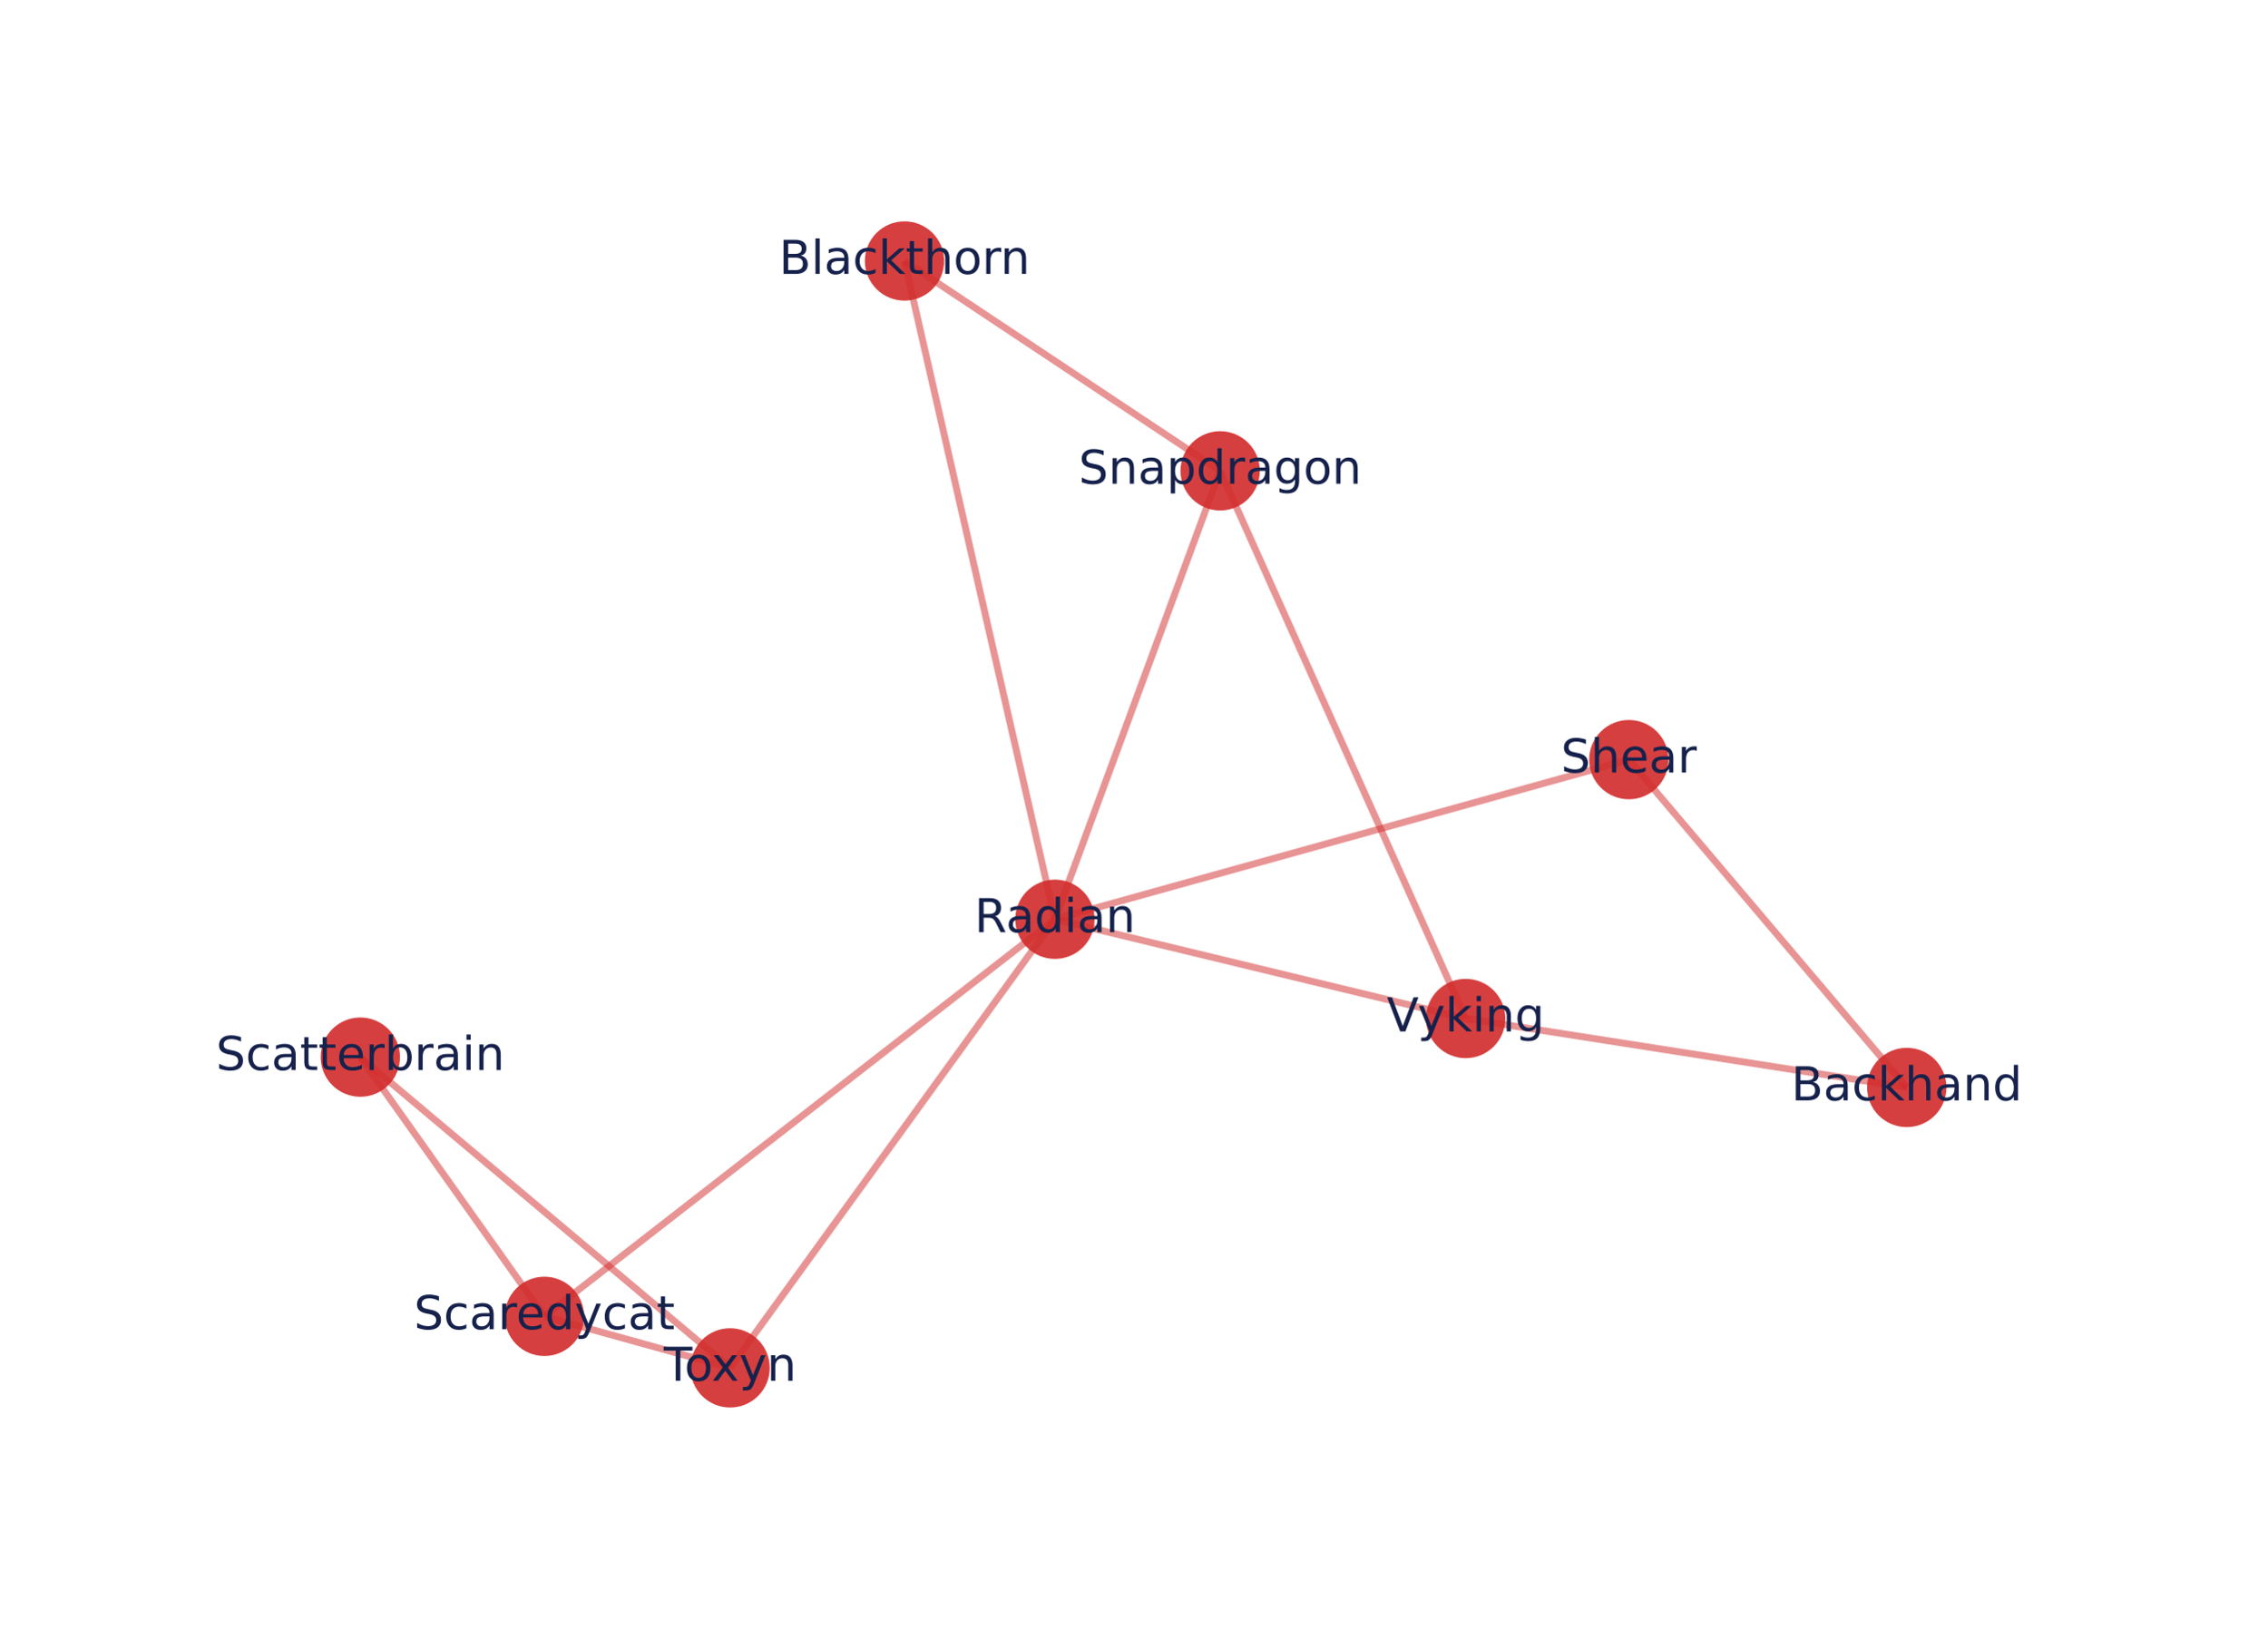
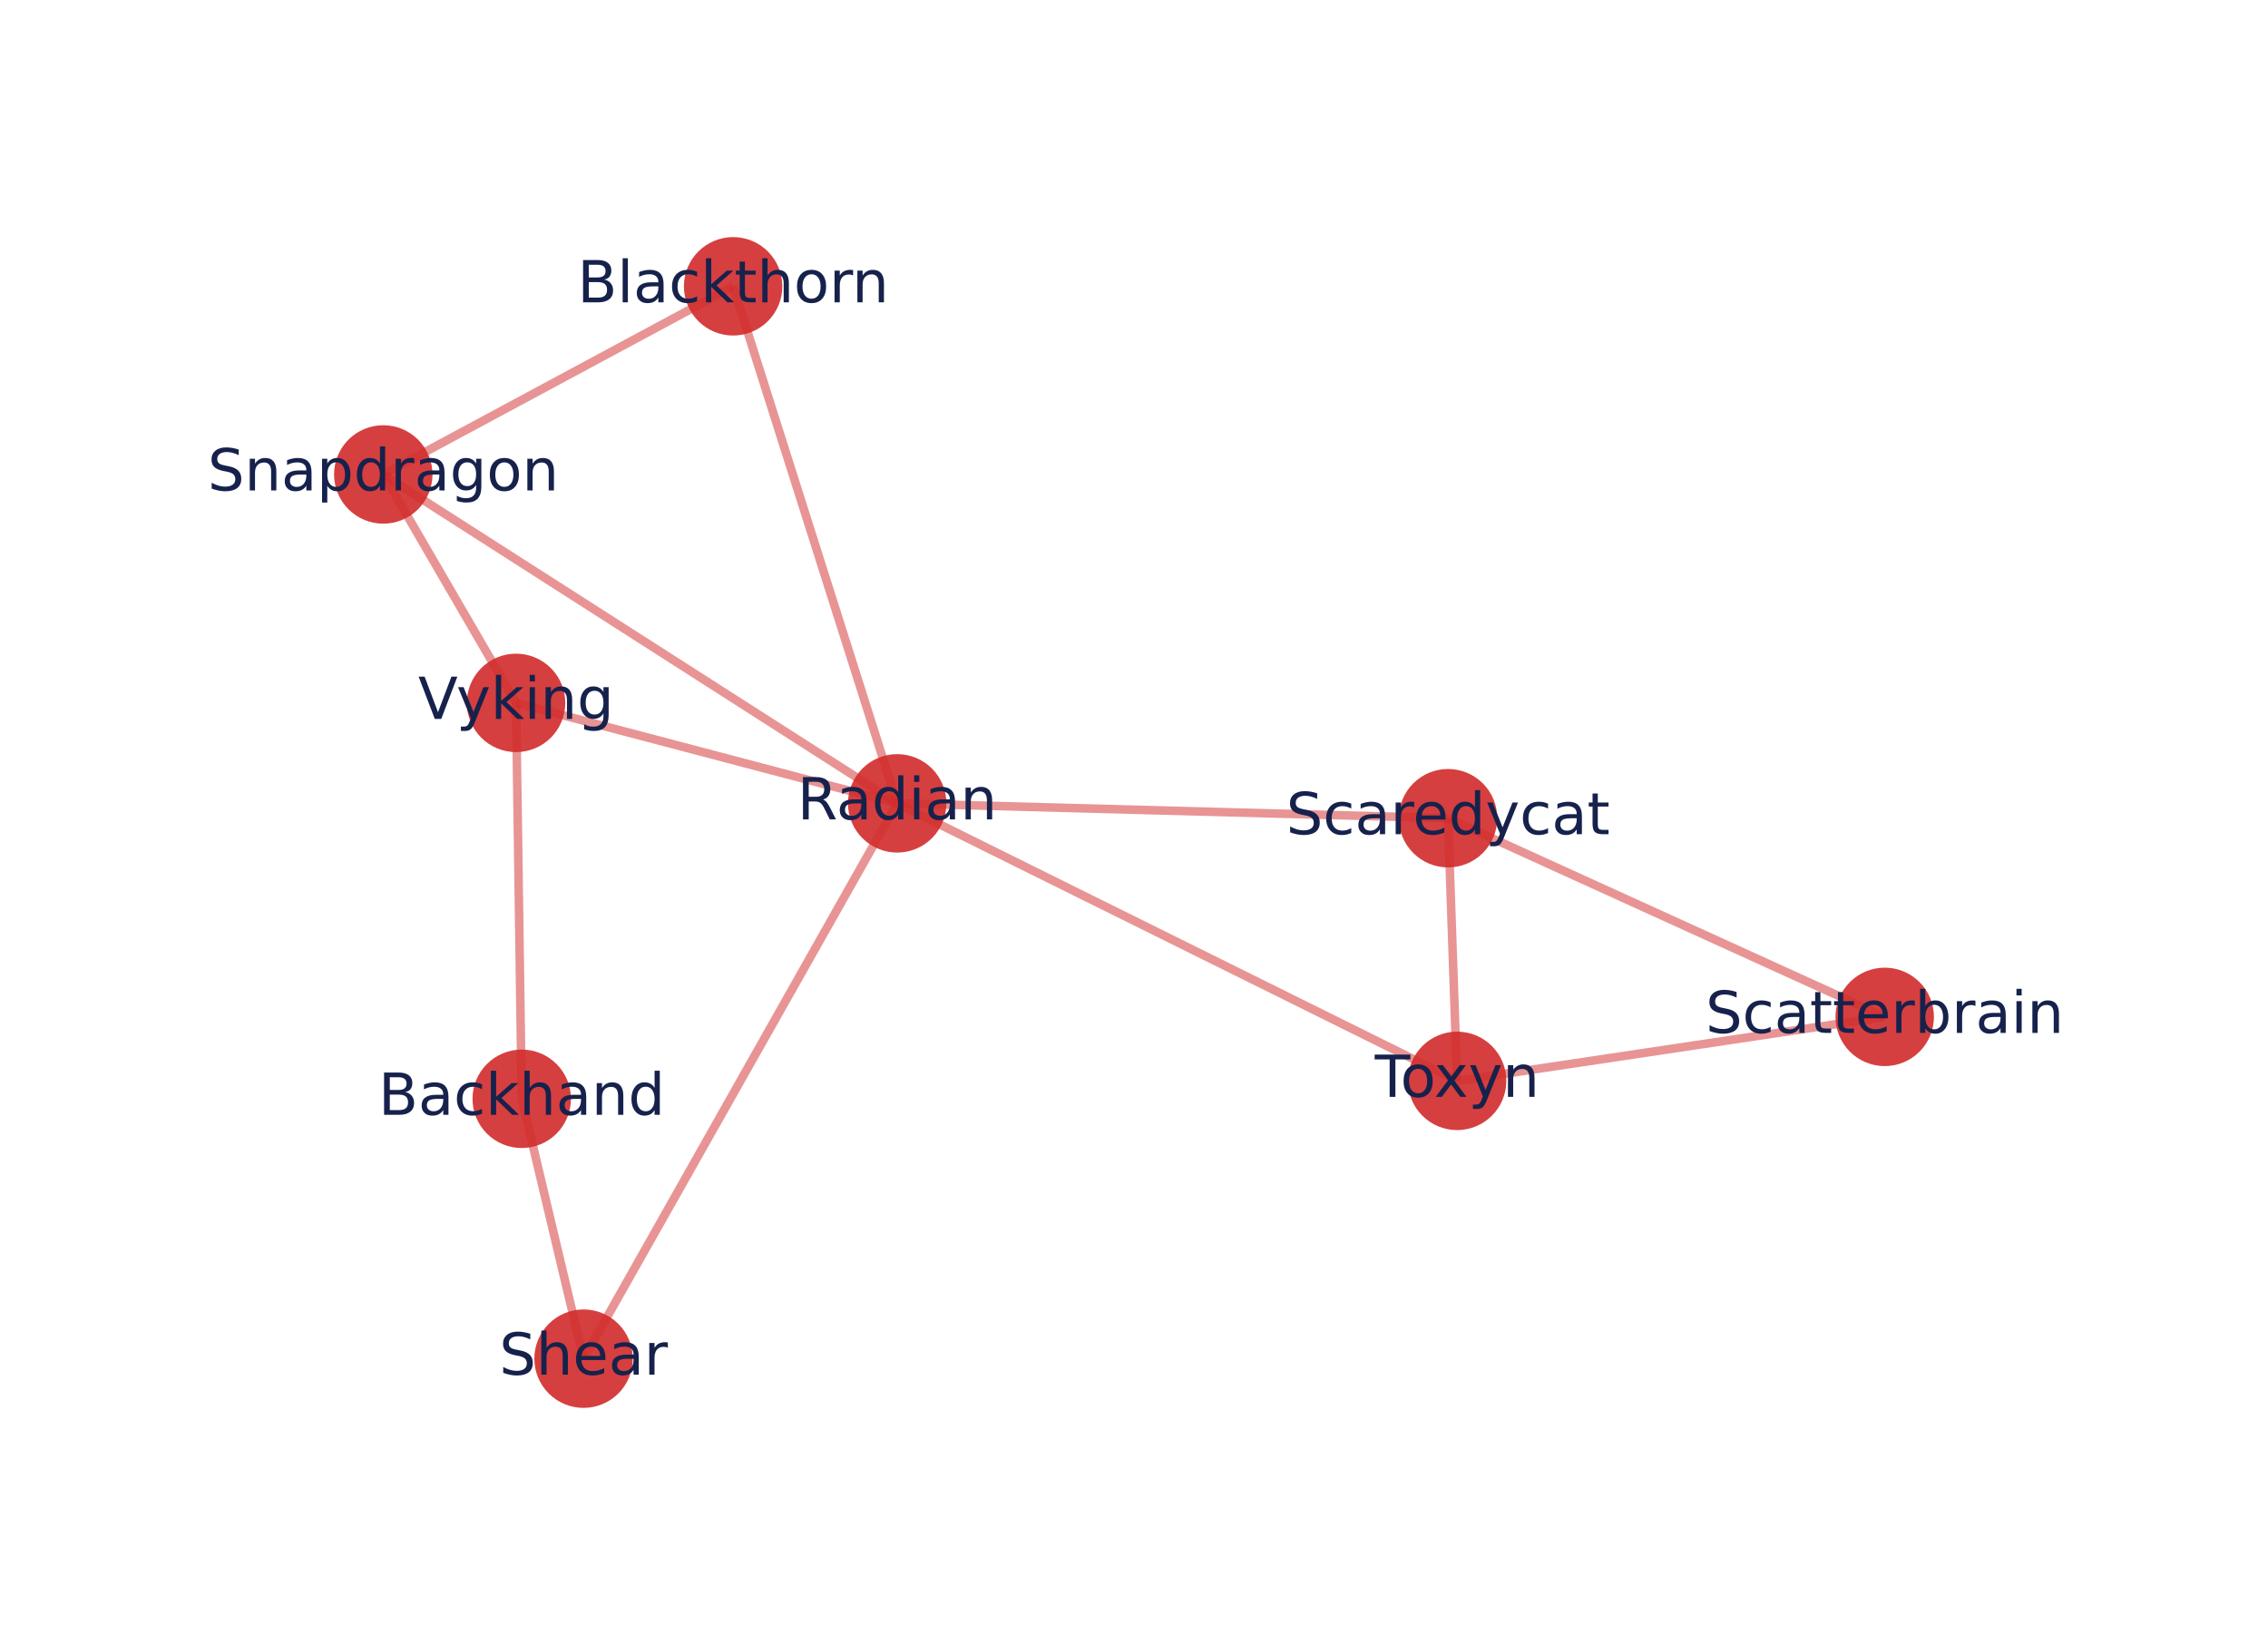
- <svg xmlns="http://www.w3.org/2000/svg" xmlns:xlink="http://www.w3.org/1999/xlink" width="460.8pt" height="331.2pt" viewBox="0 0 460.8 331.2" version="1.1">
+ <svg xmlns="http://www.w3.org/2000/svg" xmlns:xlink="http://www.w3.org/1999/xlink" width="371.52pt" height="269.424pt" viewBox="0 0 371.52 269.424" version="1.1">
  <defs>
    <style type="text/css">*{stroke-linejoin: round; stroke-linecap: butt}</style>
  </defs>
  <g id="figure_1">
    <g id="patch_1">
-       <path d="M 0 331.2  L 460.8 331.2  L 460.8 0  L 0 0  L 0 331.2  z " style="fill: none" />
+       <path d="M 0 269.424  L 371.52 269.424  L 371.52 0  L 0 0  L 0 269.424  z " style="fill: none" />
    </g>
    <g id="axes_1">
      <g id="LineCollection_1">
-         <path d="M 214.42 186.915  L 183.848 53.066  " clip-path="url(#p30095154b2)" style="fill: none; stroke: #d22b2b; stroke-opacity: 0.5; stroke-width: 1.4" />
-         <path d="M 214.42 186.915  L 110.65 267.655  " clip-path="url(#p30095154b2)" style="fill: none; stroke: #d22b2b; stroke-opacity: 0.5; stroke-width: 1.4" />
-         <path d="M 214.42 186.915  L 331.074 154.454  " clip-path="url(#p30095154b2)" style="fill: none; stroke: #d22b2b; stroke-opacity: 0.5; stroke-width: 1.4" />
-         <path d="M 214.42 186.915  L 248.004 95.734  " clip-path="url(#p30095154b2)" style="fill: none; stroke: #d22b2b; stroke-opacity: 0.5; stroke-width: 1.4" />
-         <path d="M 214.42 186.915  L 148.397 278.134  " clip-path="url(#p30095154b2)" style="fill: none; stroke: #d22b2b; stroke-opacity: 0.5; stroke-width: 1.4" />
-         <path d="M 214.42 186.915  L 297.911 207.095  " clip-path="url(#p30095154b2)" style="fill: none; stroke: #d22b2b; stroke-opacity: 0.5; stroke-width: 1.4" />
-         <path d="M 73.237 214.947  L 110.65 267.655  " clip-path="url(#p30095154b2)" style="fill: none; stroke: #d22b2b; stroke-opacity: 0.5; stroke-width: 1.4" />
-         <path d="M 73.237 214.947  L 148.397 278.134  " clip-path="url(#p30095154b2)" style="fill: none; stroke: #d22b2b; stroke-opacity: 0.5; stroke-width: 1.4" />
-         <path d="M 331.074 154.454  L 387.563 221.116  " clip-path="url(#p30095154b2)" style="fill: none; stroke: #d22b2b; stroke-opacity: 0.5; stroke-width: 1.4" />
-         <path d="M 248.004 95.734  L 183.848 53.066  " clip-path="url(#p30095154b2)" style="fill: none; stroke: #d22b2b; stroke-opacity: 0.5; stroke-width: 1.4" />
-         <path d="M 248.004 95.734  L 297.911 207.095  " clip-path="url(#p30095154b2)" style="fill: none; stroke: #d22b2b; stroke-opacity: 0.5; stroke-width: 1.4" />
-         <path d="M 110.65 267.655  L 148.397 278.134  " clip-path="url(#p30095154b2)" style="fill: none; stroke: #d22b2b; stroke-opacity: 0.5; stroke-width: 1.4" />
-         <path d="M 387.563 221.116  L 297.911 207.095  " clip-path="url(#p30095154b2)" style="fill: none; stroke: #d22b2b; stroke-opacity: 0.5; stroke-width: 1.4" />
+         <path d="M 237.204 134.009  L 146.966 131.577  " clip-path="url(#pc54deeb769)" style="fill: none; stroke: #d22b2b; stroke-opacity: 0.5; stroke-width: 1.4" />
+         <path d="M 237.204 134.009  L 308.735 166.55  " clip-path="url(#pc54deeb769)" style="fill: none; stroke: #d22b2b; stroke-opacity: 0.5; stroke-width: 1.4" />
+         <path d="M 237.204 134.009  L 238.691 177.03  " clip-path="url(#pc54deeb769)" style="fill: none; stroke: #d22b2b; stroke-opacity: 0.5; stroke-width: 1.4" />
+         <path d="M 146.966 131.577  L 120.094 46.894  " clip-path="url(#pc54deeb769)" style="fill: none; stroke: #d22b2b; stroke-opacity: 0.5; stroke-width: 1.4" />
+         <path d="M 146.966 131.577  L 95.591 222.53  " clip-path="url(#pc54deeb769)" style="fill: none; stroke: #d22b2b; stroke-opacity: 0.5; stroke-width: 1.4" />
+         <path d="M 146.966 131.577  L 62.785 77.708  " clip-path="url(#pc54deeb769)" style="fill: none; stroke: #d22b2b; stroke-opacity: 0.5; stroke-width: 1.4" />
+         <path d="M 146.966 131.577  L 238.691 177.03  " clip-path="url(#pc54deeb769)" style="fill: none; stroke: #d22b2b; stroke-opacity: 0.5; stroke-width: 1.4" />
+         <path d="M 146.966 131.577  L 84.534 115.123  " clip-path="url(#pc54deeb769)" style="fill: none; stroke: #d22b2b; stroke-opacity: 0.5; stroke-width: 1.4" />
+         <path d="M 120.094 46.894  L 62.785 77.708  " clip-path="url(#pc54deeb769)" style="fill: none; stroke: #d22b2b; stroke-opacity: 0.5; stroke-width: 1.4" />
+         <path d="M 85.464 179.969  L 84.534 115.123  " clip-path="url(#pc54deeb769)" style="fill: none; stroke: #d22b2b; stroke-opacity: 0.5; stroke-width: 1.4" />
+         <path d="M 85.464 179.969  L 95.591 222.53  " clip-path="url(#pc54deeb769)" style="fill: none; stroke: #d22b2b; stroke-opacity: 0.5; stroke-width: 1.4" />
+         <path d="M 84.534 115.123  L 62.785 77.708  " clip-path="url(#pc54deeb769)" style="fill: none; stroke: #d22b2b; stroke-opacity: 0.5; stroke-width: 1.4" />
+         <path d="M 238.691 177.03  L 308.735 166.55  " clip-path="url(#pc54deeb769)" style="fill: none; stroke: #d22b2b; stroke-opacity: 0.5; stroke-width: 1.4" />
      </g>
      <g id="PathCollection_1">
        <defs>
-           <path id="m6d12d66e3e" d="M 0 8.062  C 2.138 8.062 4.189 7.213 5.701 5.701  C 7.213 4.189 8.062 2.138 8.062 0  C 8.062 -2.138 7.213 -4.189 5.701 -5.701  C 4.189 -7.213 2.138 -8.062 0 -8.062  C -2.138 -8.062 -4.189 -7.213 -5.701 -5.701  C -7.213 -4.189 -8.062 -2.138 -8.062 0  C -8.062 2.138 -7.213 4.189 -5.701 5.701  C -4.189 7.213 -2.138 8.062 0 8.062  z " />
+           <path id="m997370c8bc" d="M 0 8.062  C 2.138 8.062 4.189 7.213 5.701 5.701  C 7.213 4.189 8.062 2.138 8.062 0  C 8.062 -2.138 7.213 -4.189 5.701 -5.701  C 4.189 -7.213 2.138 -8.062 0 -8.062  C -2.138 -8.062 -4.189 -7.213 -5.701 -5.701  C -7.213 -4.189 -8.062 -2.138 -8.062 0  C -8.062 2.138 -7.213 4.189 -5.701 5.701  C -4.189 7.213 -2.138 8.062 0 8.062  z " />
        </defs>
-         <g clip-path="url(#p30095154b2)">
-           <use xlink:href="#m6d12d66e3e" x="214.42" y="186.915" style="fill: #d22b2b; fill-opacity: 0.9" />
-           <use xlink:href="#m6d12d66e3e" x="73.237" y="214.947" style="fill: #d22b2b; fill-opacity: 0.9" />
-           <use xlink:href="#m6d12d66e3e" x="331.074" y="154.454" style="fill: #d22b2b; fill-opacity: 0.9" />
-           <use xlink:href="#m6d12d66e3e" x="248.004" y="95.734" style="fill: #d22b2b; fill-opacity: 0.9" />
-           <use xlink:href="#m6d12d66e3e" x="110.65" y="267.655" style="fill: #d22b2b; fill-opacity: 0.9" />
-           <use xlink:href="#m6d12d66e3e" x="183.848" y="53.066" style="fill: #d22b2b; fill-opacity: 0.9" />
-           <use xlink:href="#m6d12d66e3e" x="148.397" y="278.134" style="fill: #d22b2b; fill-opacity: 0.9" />
-           <use xlink:href="#m6d12d66e3e" x="387.563" y="221.116" style="fill: #d22b2b; fill-opacity: 0.9" />
-           <use xlink:href="#m6d12d66e3e" x="297.911" y="207.095" style="fill: #d22b2b; fill-opacity: 0.9" />
+         <g clip-path="url(#pc54deeb769)">
+           <use xlink:href="#m997370c8bc" x="237.204" y="134.009" style="fill: #d22b2b; fill-opacity: 0.9" />
+           <use xlink:href="#m997370c8bc" x="146.966" y="131.577" style="fill: #d22b2b; fill-opacity: 0.9" />
+           <use xlink:href="#m997370c8bc" x="120.094" y="46.894" style="fill: #d22b2b; fill-opacity: 0.9" />
+           <use xlink:href="#m997370c8bc" x="85.464" y="179.969" style="fill: #d22b2b; fill-opacity: 0.9" />
+           <use xlink:href="#m997370c8bc" x="95.591" y="222.53" style="fill: #d22b2b; fill-opacity: 0.9" />
+           <use xlink:href="#m997370c8bc" x="84.534" y="115.123" style="fill: #d22b2b; fill-opacity: 0.9" />
+           <use xlink:href="#m997370c8bc" x="238.691" y="177.03" style="fill: #d22b2b; fill-opacity: 0.9" />
+           <use xlink:href="#m997370c8bc" x="308.735" y="166.55" style="fill: #d22b2b; fill-opacity: 0.9" />
+           <use xlink:href="#m997370c8bc" x="62.785" y="77.708" style="fill: #d22b2b; fill-opacity: 0.9" />
        </g>
      </g>
      <g id="text_1">
-         <g clip-path="url(#p30095154b2)">
-           <g style="fill: #16224c" transform="translate(198.0592 189.5361) scale(0.095 -0.095)">
+         <g clip-path="url(#pc54deeb769)">
+           <g style="fill: #16224c" transform="translate(210.6853 136.63) scale(0.095 -0.095)">
+             <defs>
+               <path id="DejaVuSans-53" d="M 3425 4513  L 3425 3897  Q 3066 4069 2747 4153  Q 2428 4238 2131 4238  Q 1616 4238 1336 4038  Q 1056 3838 1056 3469  Q 1056 3159 1242 3001  Q 1428 2844 1947 2747  L 2328 2669  Q 3034 2534 3370 2195  Q 3706 1856 3706 1288  Q 3706 609 3251 259  Q 2797 -91 1919 -91  Q 1588 -91 1214 -16  Q 841 59 441 206  L 441 856  Q 825 641 1194 531  Q 1563 422 1919 422  Q 2459 422 2753 634  Q 3047 847 3047 1241  Q 3047 1584 2836 1778  Q 2625 1972 2144 2069  L 1759 2144  Q 1053 2284 737 2584  Q 422 2884 422 3419  Q 422 4038 858 4394  Q 1294 4750 2059 4750  Q 2388 4750 2728 4690  Q 3069 4631 3425 4513  z " transform="scale(0.015625)" />
+               <path id="DejaVuSans-63" d="M 3122 3366  L 3122 2828  Q 2878 2963 2633 3030  Q 2388 3097 2138 3097  Q 1578 3097 1268 2742  Q 959 2388 959 1747  Q 959 1106 1268 751  Q 1578 397 2138 397  Q 2388 397 2633 464  Q 2878 531 3122 666  L 3122 134  Q 2881 22 2623 -34  Q 2366 -91 2075 -91  Q 1284 -91 818 406  Q 353 903 353 1747  Q 353 2603 823 3093  Q 1294 3584 2113 3584  Q 2378 3584 2631 3529  Q 2884 3475 3122 3366  z " transform="scale(0.015625)" />
+               <path id="DejaVuSans-61" d="M 2194 1759  Q 1497 1759 1228 1600  Q 959 1441 959 1056  Q 959 750 1161 570  Q 1363 391 1709 391  Q 2188 391 2477 730  Q 2766 1069 2766 1631  L 2766 1759  L 2194 1759  z M 3341 1997  L 3341 0  L 2766 0  L 2766 531  Q 2569 213 2275 61  Q 1981 -91 1556 -91  Q 1019 -91 701 211  Q 384 513 384 1019  Q 384 1609 779 1909  Q 1175 2209 1959 2209  L 2766 2209  L 2766 2266  Q 2766 2663 2505 2880  Q 2244 3097 1772 3097  Q 1472 3097 1187 3025  Q 903 2953 641 2809  L 641 3341  Q 956 3463 1253 3523  Q 1550 3584 1831 3584  Q 2591 3584 2966 3190  Q 3341 2797 3341 1997  z " transform="scale(0.015625)" />
+               <path id="DejaVuSans-72" d="M 2631 2963  Q 2534 3019 2420 3045  Q 2306 3072 2169 3072  Q 1681 3072 1420 2755  Q 1159 2438 1159 1844  L 1159 0  L 581 0  L 581 3500  L 1159 3500  L 1159 2956  Q 1341 3275 1631 3429  Q 1922 3584 2338 3584  Q 2397 3584 2469 3576  Q 2541 3569 2628 3553  L 2631 2963  z " transform="scale(0.015625)" />
+               <path id="DejaVuSans-65" d="M 3597 1894  L 3597 1613  L 953 1613  Q 991 1019 1311 708  Q 1631 397 2203 397  Q 2534 397 2845 478  Q 3156 559 3463 722  L 3463 178  Q 3153 47 2828 -22  Q 2503 -91 2169 -91  Q 1331 -91 842 396  Q 353 884 353 1716  Q 353 2575 817 3079  Q 1281 3584 2069 3584  Q 2775 3584 3186 3129  Q 3597 2675 3597 1894  z M 3022 2063  Q 3016 2534 2758 2815  Q 2500 3097 2075 3097  Q 1594 3097 1305 2825  Q 1016 2553 972 2059  L 3022 2063  z " transform="scale(0.015625)" />
+               <path id="DejaVuSans-64" d="M 2906 2969  L 2906 4863  L 3481 4863  L 3481 0  L 2906 0  L 2906 525  Q 2725 213 2448 61  Q 2172 -91 1784 -91  Q 1150 -91 751 415  Q 353 922 353 1747  Q 353 2572 751 3078  Q 1150 3584 1784 3584  Q 2172 3584 2448 3432  Q 2725 3281 2906 2969  z M 947 1747  Q 947 1113 1208 752  Q 1469 391 1925 391  Q 2381 391 2643 752  Q 2906 1113 2906 1747  Q 2906 2381 2643 2742  Q 2381 3103 1925 3103  Q 1469 3103 1208 2742  Q 947 2381 947 1747  z " transform="scale(0.015625)" />
+               <path id="DejaVuSans-79" d="M 2059 -325  Q 1816 -950 1584 -1140  Q 1353 -1331 966 -1331  L 506 -1331  L 506 -850  L 844 -850  Q 1081 -850 1212 -737  Q 1344 -625 1503 -206  L 1606 56  L 191 3500  L 800 3500  L 1894 763  L 2988 3500  L 3597 3500  L 2059 -325  z " transform="scale(0.015625)" />
+               <path id="DejaVuSans-74" d="M 1172 4494  L 1172 3500  L 2356 3500  L 2356 3053  L 1172 3053  L 1172 1153  Q 1172 725 1289 603  Q 1406 481 1766 481  L 2356 481  L 2356 0  L 1766 0  Q 1100 0 847 248  Q 594 497 594 1153  L 594 3053  L 172 3053  L 172 3500  L 594 3500  L 594 4494  L 1172 4494  z " transform="scale(0.015625)" />
+             </defs>
+             <use xlink:href="#DejaVuSans-53" />
+             <use xlink:href="#DejaVuSans-63" transform="translate(63.47656 0)" />
+             <use xlink:href="#DejaVuSans-61" transform="translate(118.457 0)" />
+             <use xlink:href="#DejaVuSans-72" transform="translate(179.7363 0)" />
+             <use xlink:href="#DejaVuSans-65" transform="translate(218.5996 0)" />
+             <use xlink:href="#DejaVuSans-64" transform="translate(280.123 0)" />
+             <use xlink:href="#DejaVuSans-79" transform="translate(343.5996 0)" />
+             <use xlink:href="#DejaVuSans-63" transform="translate(402.7793 0)" />
+             <use xlink:href="#DejaVuSans-61" transform="translate(457.7598 0)" />
+             <use xlink:href="#DejaVuSans-74" transform="translate(519.0391 0)" />
+           </g>
+         </g>
+       </g>
+       <g id="text_2">
+         <g clip-path="url(#pc54deeb769)">
+           <g style="fill: #16224c" transform="translate(130.6052 134.1986) scale(0.095 -0.095)">
            <defs>
              <path id="DejaVuSans-52" d="M 2841 2188  Q 3044 2119 3236 1894  Q 3428 1669 3622 1275  L 4263 0  L 3584 0  L 2988 1197  Q 2756 1666 2539 1819  Q 2322 1972 1947 1972  L 1259 1972  L 1259 0  L 628 0  L 628 4666  L 2053 4666  Q 2853 4666 3247 4331  Q 3641 3997 3641 3322  Q 3641 2881 3436 2590  Q 3231 2300 2841 2188  z M 1259 4147  L 1259 2491  L 2053 2491  Q 2509 2491 2742 2702  Q 2975 2913 2975 3322  Q 2975 3731 2742 3939  Q 2509 4147 2053 4147  L 1259 4147  z " transform="scale(0.015625)" />
-               <path id="DejaVuSans-61" d="M 2194 1759  Q 1497 1759 1228 1600  Q 959 1441 959 1056  Q 959 750 1161 570  Q 1363 391 1709 391  Q 2188 391 2477 730  Q 2766 1069 2766 1631  L 2766 1759  L 2194 1759  z M 3341 1997  L 3341 0  L 2766 0  L 2766 531  Q 2569 213 2275 61  Q 1981 -91 1556 -91  Q 1019 -91 701 211  Q 384 513 384 1019  Q 384 1609 779 1909  Q 1175 2209 1959 2209  L 2766 2209  L 2766 2266  Q 2766 2663 2505 2880  Q 2244 3097 1772 3097  Q 1472 3097 1187 3025  Q 903 2953 641 2809  L 641 3341  Q 956 3463 1253 3523  Q 1550 3584 1831 3584  Q 2591 3584 2966 3190  Q 3341 2797 3341 1997  z " transform="scale(0.015625)" />
-               <path id="DejaVuSans-64" d="M 2906 2969  L 2906 4863  L 3481 4863  L 3481 0  L 2906 0  L 2906 525  Q 2725 213 2448 61  Q 2172 -91 1784 -91  Q 1150 -91 751 415  Q 353 922 353 1747  Q 353 2572 751 3078  Q 1150 3584 1784 3584  Q 2172 3584 2448 3432  Q 2725 3281 2906 2969  z M 947 1747  Q 947 1113 1208 752  Q 1469 391 1925 391  Q 2381 391 2643 752  Q 2906 1113 2906 1747  Q 2906 2381 2643 2742  Q 2381 3103 1925 3103  Q 1469 3103 1208 2742  Q 947 2381 947 1747  z " transform="scale(0.015625)" />
              <path id="DejaVuSans-69" d="M 603 3500  L 1178 3500  L 1178 0  L 603 0  L 603 3500  z M 603 4863  L 1178 4863  L 1178 4134  L 603 4134  L 603 4863  z " transform="scale(0.015625)" />
              <path id="DejaVuSans-6e" d="M 3513 2113  L 3513 0  L 2938 0  L 2938 2094  Q 2938 2591 2744 2837  Q 2550 3084 2163 3084  Q 1697 3084 1428 2787  Q 1159 2491 1159 1978  L 1159 0  L 581 0  L 581 3500  L 1159 3500  L 1159 2956  Q 1366 3272 1645 3428  Q 1925 3584 2291 3584  Q 2894 3584 3203 3211  Q 3513 2838 3513 2113  z " transform="scale(0.015625)" />
            </defs>
            <use xlink:href="#DejaVuSans-52" />
            <use xlink:href="#DejaVuSans-61" transform="translate(67.23242 0)" />
            <use xlink:href="#DejaVuSans-64" transform="translate(128.5117 0)" />
            <use xlink:href="#DejaVuSans-69" transform="translate(191.9883 0)" />
            <use xlink:href="#DejaVuSans-61" transform="translate(219.7715 0)" />
            <use xlink:href="#DejaVuSans-6e" transform="translate(281.0508 0)" />
          </g>
        </g>
      </g>
-       <g id="text_2">
-         <g clip-path="url(#p30095154b2)">
-           <g style="fill: #16224c" transform="translate(43.89063 217.5684) scale(0.095 -0.095)">
-             <defs>
-               <path id="DejaVuSans-53" d="M 3425 4513  L 3425 3897  Q 3066 4069 2747 4153  Q 2428 4238 2131 4238  Q 1616 4238 1336 4038  Q 1056 3838 1056 3469  Q 1056 3159 1242 3001  Q 1428 2844 1947 2747  L 2328 2669  Q 3034 2534 3370 2195  Q 3706 1856 3706 1288  Q 3706 609 3251 259  Q 2797 -91 1919 -91  Q 1588 -91 1214 -16  Q 841 59 441 206  L 441 856  Q 825 641 1194 531  Q 1563 422 1919 422  Q 2459 422 2753 634  Q 3047 847 3047 1241  Q 3047 1584 2836 1778  Q 2625 1972 2144 2069  L 1759 2144  Q 1053 2284 737 2584  Q 422 2884 422 3419  Q 422 4038 858 4394  Q 1294 4750 2059 4750  Q 2388 4750 2728 4690  Q 3069 4631 3425 4513  z " transform="scale(0.015625)" />
-               <path id="DejaVuSans-63" d="M 3122 3366  L 3122 2828  Q 2878 2963 2633 3030  Q 2388 3097 2138 3097  Q 1578 3097 1268 2742  Q 959 2388 959 1747  Q 959 1106 1268 751  Q 1578 397 2138 397  Q 2388 397 2633 464  Q 2878 531 3122 666  L 3122 134  Q 2881 22 2623 -34  Q 2366 -91 2075 -91  Q 1284 -91 818 406  Q 353 903 353 1747  Q 353 2603 823 3093  Q 1294 3584 2113 3584  Q 2378 3584 2631 3529  Q 2884 3475 3122 3366  z " transform="scale(0.015625)" />
-               <path id="DejaVuSans-74" d="M 1172 4494  L 1172 3500  L 2356 3500  L 2356 3053  L 1172 3053  L 1172 1153  Q 1172 725 1289 603  Q 1406 481 1766 481  L 2356 481  L 2356 0  L 1766 0  Q 1100 0 847 248  Q 594 497 594 1153  L 594 3053  L 172 3053  L 172 3500  L 594 3500  L 594 4494  L 1172 4494  z " transform="scale(0.015625)" />
-               <path id="DejaVuSans-65" d="M 3597 1894  L 3597 1613  L 953 1613  Q 991 1019 1311 708  Q 1631 397 2203 397  Q 2534 397 2845 478  Q 3156 559 3463 722  L 3463 178  Q 3153 47 2828 -22  Q 2503 -91 2169 -91  Q 1331 -91 842 396  Q 353 884 353 1716  Q 353 2575 817 3079  Q 1281 3584 2069 3584  Q 2775 3584 3186 3129  Q 3597 2675 3597 1894  z M 3022 2063  Q 3016 2534 2758 2815  Q 2500 3097 2075 3097  Q 1594 3097 1305 2825  Q 1016 2553 972 2059  L 3022 2063  z " transform="scale(0.015625)" />
-               <path id="DejaVuSans-72" d="M 2631 2963  Q 2534 3019 2420 3045  Q 2306 3072 2169 3072  Q 1681 3072 1420 2755  Q 1159 2438 1159 1844  L 1159 0  L 581 0  L 581 3500  L 1159 3500  L 1159 2956  Q 1341 3275 1631 3429  Q 1922 3584 2338 3584  Q 2397 3584 2469 3576  Q 2541 3569 2628 3553  L 2631 2963  z " transform="scale(0.015625)" />
+       <g id="text_3">
+         <g clip-path="url(#pc54deeb769)">
+           <g style="fill: #16224c" transform="translate(94.58374 49.51522) scale(0.095 -0.095)">
+             <defs>
+               <path id="DejaVuSans-42" d="M 1259 2228  L 1259 519  L 2272 519  Q 2781 519 3026 730  Q 3272 941 3272 1375  Q 3272 1813 3026 2020  Q 2781 2228 2272 2228  L 1259 2228  z M 1259 4147  L 1259 2741  L 2194 2741  Q 2656 2741 2882 2914  Q 3109 3088 3109 3444  Q 3109 3797 2882 3972  Q 2656 4147 2194 4147  L 1259 4147  z M 628 4666  L 2241 4666  Q 2963 4666 3353 4366  Q 3744 4066 3744 3513  Q 3744 3084 3544 2831  Q 3344 2578 2956 2516  Q 3422 2416 3680 2098  Q 3938 1781 3938 1306  Q 3938 681 3513 340  Q 3088 0 2303 0  L 628 0  L 628 4666  z " transform="scale(0.015625)" />
+               <path id="DejaVuSans-6c" d="M 603 4863  L 1178 4863  L 1178 0  L 603 0  L 603 4863  z " transform="scale(0.015625)" />
+               <path id="DejaVuSans-6b" d="M 581 4863  L 1159 4863  L 1159 1991  L 2875 3500  L 3609 3500  L 1753 1863  L 3688 0  L 2938 0  L 1159 1709  L 1159 0  L 581 0  L 581 4863  z " transform="scale(0.015625)" />
+               <path id="DejaVuSans-68" d="M 3513 2113  L 3513 0  L 2938 0  L 2938 2094  Q 2938 2591 2744 2837  Q 2550 3084 2163 3084  Q 1697 3084 1428 2787  Q 1159 2491 1159 1978  L 1159 0  L 581 0  L 581 4863  L 1159 4863  L 1159 2956  Q 1366 3272 1645 3428  Q 1925 3584 2291 3584  Q 2894 3584 3203 3211  Q 3513 2838 3513 2113  z " transform="scale(0.015625)" />
+               <path id="DejaVuSans-6f" d="M 1959 3097  Q 1497 3097 1228 2736  Q 959 2375 959 1747  Q 959 1119 1226 758  Q 1494 397 1959 397  Q 2419 397 2687 759  Q 2956 1122 2956 1747  Q 2956 2369 2687 2733  Q 2419 3097 1959 3097  z M 1959 3584  Q 2709 3584 3137 3096  Q 3566 2609 3566 1747  Q 3566 888 3137 398  Q 2709 -91 1959 -91  Q 1206 -91 779 398  Q 353 888 353 1747  Q 353 2609 779 3096  Q 1206 3584 1959 3584  z " transform="scale(0.015625)" />
+             </defs>
+             <use xlink:href="#DejaVuSans-42" />
+             <use xlink:href="#DejaVuSans-6c" transform="translate(68.60352 0)" />
+             <use xlink:href="#DejaVuSans-61" transform="translate(96.38672 0)" />
+             <use xlink:href="#DejaVuSans-63" transform="translate(157.666 0)" />
+             <use xlink:href="#DejaVuSans-6b" transform="translate(212.6465 0)" />
+             <use xlink:href="#DejaVuSans-74" transform="translate(270.5566 0)" />
+             <use xlink:href="#DejaVuSans-68" transform="translate(309.7656 0)" />
+             <use xlink:href="#DejaVuSans-6f" transform="translate(373.1445 0)" />
+             <use xlink:href="#DejaVuSans-72" transform="translate(434.3262 0)" />
+             <use xlink:href="#DejaVuSans-6e" transform="translate(473.6895 0)" />
+           </g>
+         </g>
+       </g>
+       <g id="text_4">
+         <g clip-path="url(#pc54deeb769)">
+           <g style="fill: #16224c" transform="translate(61.98521 182.5905) scale(0.095 -0.095)">
+             <use xlink:href="#DejaVuSans-42" />
+             <use xlink:href="#DejaVuSans-61" transform="translate(68.60352 0)" />
+             <use xlink:href="#DejaVuSans-63" transform="translate(129.8828 0)" />
+             <use xlink:href="#DejaVuSans-6b" transform="translate(184.8633 0)" />
+             <use xlink:href="#DejaVuSans-68" transform="translate(242.7734 0)" />
+             <use xlink:href="#DejaVuSans-61" transform="translate(306.1523 0)" />
+             <use xlink:href="#DejaVuSans-6e" transform="translate(367.4316 0)" />
+             <use xlink:href="#DejaVuSans-64" transform="translate(430.8105 0)" />
+           </g>
+         </g>
+       </g>
+       <g id="text_5">
+         <g clip-path="url(#pc54deeb769)">
+           <g style="fill: #16224c" transform="translate(81.77914 225.1516) scale(0.095 -0.095)">
+             <use xlink:href="#DejaVuSans-53" />
+             <use xlink:href="#DejaVuSans-68" transform="translate(63.47656 0)" />
+             <use xlink:href="#DejaVuSans-65" transform="translate(126.8555 0)" />
+             <use xlink:href="#DejaVuSans-61" transform="translate(188.3789 0)" />
+             <use xlink:href="#DejaVuSans-72" transform="translate(249.6582 0)" />
+           </g>
+         </g>
+       </g>
+       <g id="text_6">
+         <g clip-path="url(#pc54deeb769)">
+           <g style="fill: #16224c" transform="translate(68.50171 117.7445) scale(0.095 -0.095)">
+             <defs>
+               <path id="DejaVuSans-56" d="M 1831 0  L 50 4666  L 709 4666  L 2188 738  L 3669 4666  L 4325 4666  L 2547 0  L 1831 0  z " transform="scale(0.015625)" />
+               <path id="DejaVuSans-67" d="M 2906 1791  Q 2906 2416 2648 2759  Q 2391 3103 1925 3103  Q 1463 3103 1205 2759  Q 947 2416 947 1791  Q 947 1169 1205 825  Q 1463 481 1925 481  Q 2391 481 2648 825  Q 2906 1169 2906 1791  z M 3481 434  Q 3481 -459 3084 -895  Q 2688 -1331 1869 -1331  Q 1566 -1331 1297 -1286  Q 1028 -1241 775 -1147  L 775 -588  Q 1028 -725 1275 -790  Q 1522 -856 1778 -856  Q 2344 -856 2625 -561  Q 2906 -266 2906 331  L 2906 616  Q 2728 306 2450 153  Q 2172 0 1784 0  Q 1141 0 747 490  Q 353 981 353 1791  Q 353 2603 747 3093  Q 1141 3584 1784 3584  Q 2172 3584 2450 3431  Q 2728 3278 2906 2969  L 2906 3500  L 3481 3500  L 3481 434  z " transform="scale(0.015625)" />
+             </defs>
+             <use xlink:href="#DejaVuSans-56" />
+             <use xlink:href="#DejaVuSans-79" transform="translate(65.7832 0)" />
+             <use xlink:href="#DejaVuSans-6b" transform="translate(124.9629 0)" />
+             <use xlink:href="#DejaVuSans-69" transform="translate(182.873 0)" />
+             <use xlink:href="#DejaVuSans-6e" transform="translate(210.6562 0)" />
+             <use xlink:href="#DejaVuSans-67" transform="translate(274.0352 0)" />
+           </g>
+         </g>
+       </g>
+       <g id="text_7">
+         <g clip-path="url(#pc54deeb769)">
+           <g style="fill: #16224c" transform="translate(225.2065 179.6511) scale(0.095 -0.095)">
+             <defs>
+               <path id="DejaVuSans-54" d="M -19 4666  L 3928 4666  L 3928 4134  L 2272 4134  L 2272 0  L 1638 0  L 1638 4134  L -19 4134  L -19 4666  z " transform="scale(0.015625)" />
+               <path id="DejaVuSans-78" d="M 3513 3500  L 2247 1797  L 3578 0  L 2900 0  L 1881 1375  L 863 0  L 184 0  L 1544 1831  L 300 3500  L 978 3500  L 1906 2253  L 2834 3500  L 3513 3500  z " transform="scale(0.015625)" />
+             </defs>
+             <use xlink:href="#DejaVuSans-54" />
+             <use xlink:href="#DejaVuSans-6f" transform="translate(44.08398 0)" />
+             <use xlink:href="#DejaVuSans-78" transform="translate(102.1406 0)" />
+             <use xlink:href="#DejaVuSans-79" transform="translate(161.3203 0)" />
+             <use xlink:href="#DejaVuSans-6e" transform="translate(220.5 0)" />
+           </g>
+         </g>
+       </g>
+       <g id="text_8">
+         <g clip-path="url(#pc54deeb769)">
+           <g style="fill: #16224c" transform="translate(279.3884 169.1714) scale(0.095 -0.095)">
+             <defs>
              <path id="DejaVuSans-62" d="M 3116 1747  Q 3116 2381 2855 2742  Q 2594 3103 2138 3103  Q 1681 3103 1420 2742  Q 1159 2381 1159 1747  Q 1159 1113 1420 752  Q 1681 391 2138 391  Q 2594 391 2855 752  Q 3116 1113 3116 1747  z M 1159 2969  Q 1341 3281 1617 3432  Q 1894 3584 2278 3584  Q 2916 3584 3314 3078  Q 3713 2572 3713 1747  Q 3713 922 3314 415  Q 2916 -91 2278 -91  Q 1894 -91 1617 61  Q 1341 213 1159 525  L 1159 0  L 581 0  L 581 4863  L 1159 4863  L 1159 2969  z " transform="scale(0.015625)" />
            </defs>
            <use xlink:href="#DejaVuSans-53" />
            <use xlink:href="#DejaVuSans-63" transform="translate(63.47656 0)" />
            <use xlink:href="#DejaVuSans-61" transform="translate(118.457 0)" />
            <use xlink:href="#DejaVuSans-74" transform="translate(179.7363 0)" />
            <use xlink:href="#DejaVuSans-74" transform="translate(218.9453 0)" />
            <use xlink:href="#DejaVuSans-65" transform="translate(258.1543 0)" />
            <use xlink:href="#DejaVuSans-72" transform="translate(319.6777 0)" />
            <use xlink:href="#DejaVuSans-62" transform="translate(360.791 0)" />
            <use xlink:href="#DejaVuSans-72" transform="translate(424.2676 0)" />
            <use xlink:href="#DejaVuSans-61" transform="translate(465.3809 0)" />
            <use xlink:href="#DejaVuSans-69" transform="translate(526.6602 0)" />
            <use xlink:href="#DejaVuSans-6e" transform="translate(554.4434 0)" />
          </g>
        </g>
      </g>
-       <g id="text_3">
-         <g clip-path="url(#p30095154b2)">
-           <g style="fill: #16224c" transform="translate(317.2621 157.075) scale(0.095 -0.095)">
-             <defs>
-               <path id="DejaVuSans-68" d="M 3513 2113  L 3513 0  L 2938 0  L 2938 2094  Q 2938 2591 2744 2837  Q 2550 3084 2163 3084  Q 1697 3084 1428 2787  Q 1159 2491 1159 1978  L 1159 0  L 581 0  L 581 4863  L 1159 4863  L 1159 2956  Q 1366 3272 1645 3428  Q 1925 3584 2291 3584  Q 2894 3584 3203 3211  Q 3513 2838 3513 2113  z " transform="scale(0.015625)" />
-             </defs>
-             <use xlink:href="#DejaVuSans-53" />
-             <use xlink:href="#DejaVuSans-68" transform="translate(63.47656 0)" />
-             <use xlink:href="#DejaVuSans-65" transform="translate(126.8555 0)" />
-             <use xlink:href="#DejaVuSans-61" transform="translate(188.3789 0)" />
-             <use xlink:href="#DejaVuSans-72" transform="translate(249.6582 0)" />
-           </g>
-         </g>
-       </g>
-       <g id="text_4">
-         <g clip-path="url(#p30095154b2)">
-           <g style="fill: #16224c" transform="translate(219.2404 98.35561) scale(0.095 -0.095)">
+       <g id="text_9">
+         <g clip-path="url(#pc54deeb769)">
+           <g style="fill: #16224c" transform="translate(34.02132 80.32972) scale(0.095 -0.095)">
            <defs>
              <path id="DejaVuSans-70" d="M 1159 525  L 1159 -1331  L 581 -1331  L 581 3500  L 1159 3500  L 1159 2969  Q 1341 3281 1617 3432  Q 1894 3584 2278 3584  Q 2916 3584 3314 3078  Q 3713 2572 3713 1747  Q 3713 922 3314 415  Q 2916 -91 2278 -91  Q 1894 -91 1617 61  Q 1341 213 1159 525  z M 3116 1747  Q 3116 2381 2855 2742  Q 2594 3103 2138 3103  Q 1681 3103 1420 2742  Q 1159 2381 1159 1747  Q 1159 1113 1420 752  Q 1681 391 2138 391  Q 2594 391 2855 752  Q 3116 1113 3116 1747  z " transform="scale(0.015625)" />
-               <path id="DejaVuSans-67" d="M 2906 1791  Q 2906 2416 2648 2759  Q 2391 3103 1925 3103  Q 1463 3103 1205 2759  Q 947 2416 947 1791  Q 947 1169 1205 825  Q 1463 481 1925 481  Q 2391 481 2648 825  Q 2906 1169 2906 1791  z M 3481 434  Q 3481 -459 3084 -895  Q 2688 -1331 1869 -1331  Q 1566 -1331 1297 -1286  Q 1028 -1241 775 -1147  L 775 -588  Q 1028 -725 1275 -790  Q 1522 -856 1778 -856  Q 2344 -856 2625 -561  Q 2906 -266 2906 331  L 2906 616  Q 2728 306 2450 153  Q 2172 0 1784 0  Q 1141 0 747 490  Q 353 981 353 1791  Q 353 2603 747 3093  Q 1141 3584 1784 3584  Q 2172 3584 2450 3431  Q 2728 3278 2906 2969  L 2906 3500  L 3481 3500  L 3481 434  z " transform="scale(0.015625)" />
-               <path id="DejaVuSans-6f" d="M 1959 3097  Q 1497 3097 1228 2736  Q 959 2375 959 1747  Q 959 1119 1226 758  Q 1494 397 1959 397  Q 2419 397 2687 759  Q 2956 1122 2956 1747  Q 2956 2369 2687 2733  Q 2419 3097 1959 3097  z M 1959 3584  Q 2709 3584 3137 3096  Q 3566 2609 3566 1747  Q 3566 888 3137 398  Q 2709 -91 1959 -91  Q 1206 -91 779 398  Q 353 888 353 1747  Q 353 2609 779 3096  Q 1206 3584 1959 3584  z " transform="scale(0.015625)" />
            </defs>
            <use xlink:href="#DejaVuSans-53" />
            <use xlink:href="#DejaVuSans-6e" transform="translate(63.47656 0)" />
            <use xlink:href="#DejaVuSans-61" transform="translate(126.8555 0)" />
            <use xlink:href="#DejaVuSans-70" transform="translate(188.1348 0)" />
            <use xlink:href="#DejaVuSans-64" transform="translate(251.6113 0)" />
            <use xlink:href="#DejaVuSans-72" transform="translate(315.0879 0)" />
            <use xlink:href="#DejaVuSans-61" transform="translate(356.2012 0)" />
            <use xlink:href="#DejaVuSans-67" transform="translate(417.4805 0)" />
            <use xlink:href="#DejaVuSans-6f" transform="translate(480.957 0)" />
            <use xlink:href="#DejaVuSans-6e" transform="translate(542.1387 0)" />
          </g>
        </g>
      </g>
-       <g id="text_5">
-         <g clip-path="url(#p30095154b2)">
-           <g style="fill: #16224c" transform="translate(84.13149 270.2763) scale(0.095 -0.095)">
-             <defs>
-               <path id="DejaVuSans-79" d="M 2059 -325  Q 1816 -950 1584 -1140  Q 1353 -1331 966 -1331  L 506 -1331  L 506 -850  L 844 -850  Q 1081 -850 1212 -737  Q 1344 -625 1503 -206  L 1606 56  L 191 3500  L 800 3500  L 1894 763  L 2988 3500  L 3597 3500  L 2059 -325  z " transform="scale(0.015625)" />
-             </defs>
-             <use xlink:href="#DejaVuSans-53" />
-             <use xlink:href="#DejaVuSans-63" transform="translate(63.47656 0)" />
-             <use xlink:href="#DejaVuSans-61" transform="translate(118.457 0)" />
-             <use xlink:href="#DejaVuSans-72" transform="translate(179.7363 0)" />
-             <use xlink:href="#DejaVuSans-65" transform="translate(218.5996 0)" />
-             <use xlink:href="#DejaVuSans-64" transform="translate(280.123 0)" />
-             <use xlink:href="#DejaVuSans-79" transform="translate(343.5996 0)" />
-             <use xlink:href="#DejaVuSans-63" transform="translate(402.7793 0)" />
-             <use xlink:href="#DejaVuSans-61" transform="translate(457.7598 0)" />
-             <use xlink:href="#DejaVuSans-74" transform="translate(519.0391 0)" />
-           </g>
-         </g>
-       </g>
-       <g id="text_6">
-         <g clip-path="url(#p30095154b2)">
-           <g style="fill: #16224c" transform="translate(158.3372 55.68697) scale(0.095 -0.095)">
-             <defs>
-               <path id="DejaVuSans-42" d="M 1259 2228  L 1259 519  L 2272 519  Q 2781 519 3026 730  Q 3272 941 3272 1375  Q 3272 1813 3026 2020  Q 2781 2228 2272 2228  L 1259 2228  z M 1259 4147  L 1259 2741  L 2194 2741  Q 2656 2741 2882 2914  Q 3109 3088 3109 3444  Q 3109 3797 2882 3972  Q 2656 4147 2194 4147  L 1259 4147  z M 628 4666  L 2241 4666  Q 2963 4666 3353 4366  Q 3744 4066 3744 3513  Q 3744 3084 3544 2831  Q 3344 2578 2956 2516  Q 3422 2416 3680 2098  Q 3938 1781 3938 1306  Q 3938 681 3513 340  Q 3088 0 2303 0  L 628 0  L 628 4666  z " transform="scale(0.015625)" />
-               <path id="DejaVuSans-6c" d="M 603 4863  L 1178 4863  L 1178 0  L 603 0  L 603 4863  z " transform="scale(0.015625)" />
-               <path id="DejaVuSans-6b" d="M 581 4863  L 1159 4863  L 1159 1991  L 2875 3500  L 3609 3500  L 1753 1863  L 3688 0  L 2938 0  L 1159 1709  L 1159 0  L 581 0  L 581 4863  z " transform="scale(0.015625)" />
-             </defs>
-             <use xlink:href="#DejaVuSans-42" />
-             <use xlink:href="#DejaVuSans-6c" transform="translate(68.60352 0)" />
-             <use xlink:href="#DejaVuSans-61" transform="translate(96.38672 0)" />
-             <use xlink:href="#DejaVuSans-63" transform="translate(157.666 0)" />
-             <use xlink:href="#DejaVuSans-6b" transform="translate(212.6465 0)" />
-             <use xlink:href="#DejaVuSans-74" transform="translate(270.5566 0)" />
-             <use xlink:href="#DejaVuSans-68" transform="translate(309.7656 0)" />
-             <use xlink:href="#DejaVuSans-6f" transform="translate(373.1445 0)" />
-             <use xlink:href="#DejaVuSans-72" transform="translate(434.3262 0)" />
-             <use xlink:href="#DejaVuSans-6e" transform="translate(473.6895 0)" />
-           </g>
-         </g>
-       </g>
-       <g id="text_7">
-         <g clip-path="url(#p30095154b2)">
-           <g style="fill: #16224c" transform="translate(134.9123 280.7558) scale(0.095 -0.095)">
-             <defs>
-               <path id="DejaVuSans-54" d="M -19 4666  L 3928 4666  L 3928 4134  L 2272 4134  L 2272 0  L 1638 0  L 1638 4134  L -19 4134  L -19 4666  z " transform="scale(0.015625)" />
-               <path id="DejaVuSans-78" d="M 3513 3500  L 2247 1797  L 3578 0  L 2900 0  L 1881 1375  L 863 0  L 184 0  L 1544 1831  L 300 3500  L 978 3500  L 1906 2253  L 2834 3500  L 3513 3500  z " transform="scale(0.015625)" />
-             </defs>
-             <use xlink:href="#DejaVuSans-54" />
-             <use xlink:href="#DejaVuSans-6f" transform="translate(44.08398 0)" />
-             <use xlink:href="#DejaVuSans-78" transform="translate(102.1406 0)" />
-             <use xlink:href="#DejaVuSans-79" transform="translate(161.3203 0)" />
-             <use xlink:href="#DejaVuSans-6e" transform="translate(220.5 0)" />
-           </g>
-         </g>
-       </g>
-       <g id="text_8">
-         <g clip-path="url(#p30095154b2)">
-           <g style="fill: #16224c" transform="translate(364.0834 223.7372) scale(0.095 -0.095)">
-             <use xlink:href="#DejaVuSans-42" />
-             <use xlink:href="#DejaVuSans-61" transform="translate(68.60352 0)" />
-             <use xlink:href="#DejaVuSans-63" transform="translate(129.8828 0)" />
-             <use xlink:href="#DejaVuSans-6b" transform="translate(184.8633 0)" />
-             <use xlink:href="#DejaVuSans-68" transform="translate(242.7734 0)" />
-             <use xlink:href="#DejaVuSans-61" transform="translate(306.1523 0)" />
-             <use xlink:href="#DejaVuSans-6e" transform="translate(367.4316 0)" />
-             <use xlink:href="#DejaVuSans-64" transform="translate(430.8105 0)" />
-           </g>
-         </g>
-       </g>
-       <g id="text_9">
-         <g clip-path="url(#p30095154b2)">
-           <g style="fill: #16224c" transform="translate(281.8788 209.7169) scale(0.095 -0.095)">
-             <defs>
-               <path id="DejaVuSans-56" d="M 1831 0  L 50 4666  L 709 4666  L 2188 738  L 3669 4666  L 4325 4666  L 2547 0  L 1831 0  z " transform="scale(0.015625)" />
-             </defs>
-             <use xlink:href="#DejaVuSans-56" />
-             <use xlink:href="#DejaVuSans-79" transform="translate(65.7832 0)" />
-             <use xlink:href="#DejaVuSans-6b" transform="translate(124.9629 0)" />
-             <use xlink:href="#DejaVuSans-69" transform="translate(182.873 0)" />
-             <use xlink:href="#DejaVuSans-6e" transform="translate(210.6562 0)" />
-             <use xlink:href="#DejaVuSans-67" transform="translate(274.0352 0)" />
-           </g>
-         </g>
-       </g>
    </g>
  </g>
  <defs>
-     <clipPath id="p30095154b2">
-       <rect x="2.2" y="2.2" width="456.4" height="326.8" />
+     <clipPath id="pc54deeb769">
+       <rect x="7.2" y="7.2" width="357.12" height="255.024" />
    </clipPath>
  </defs>
</svg>
